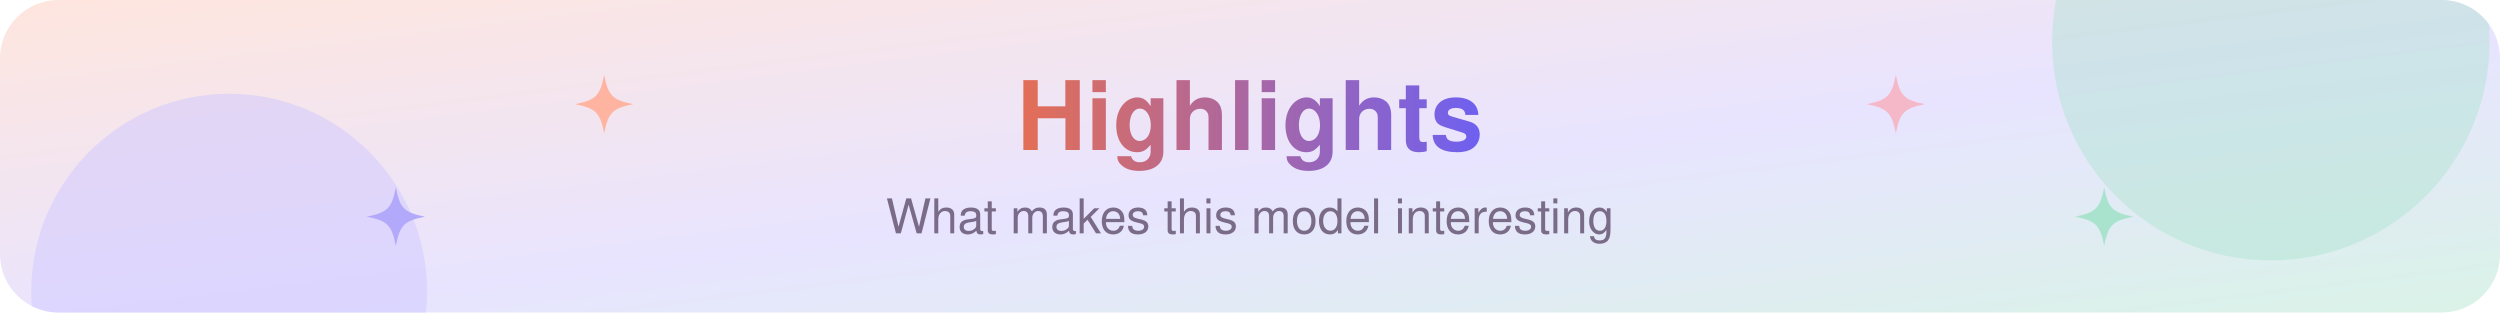
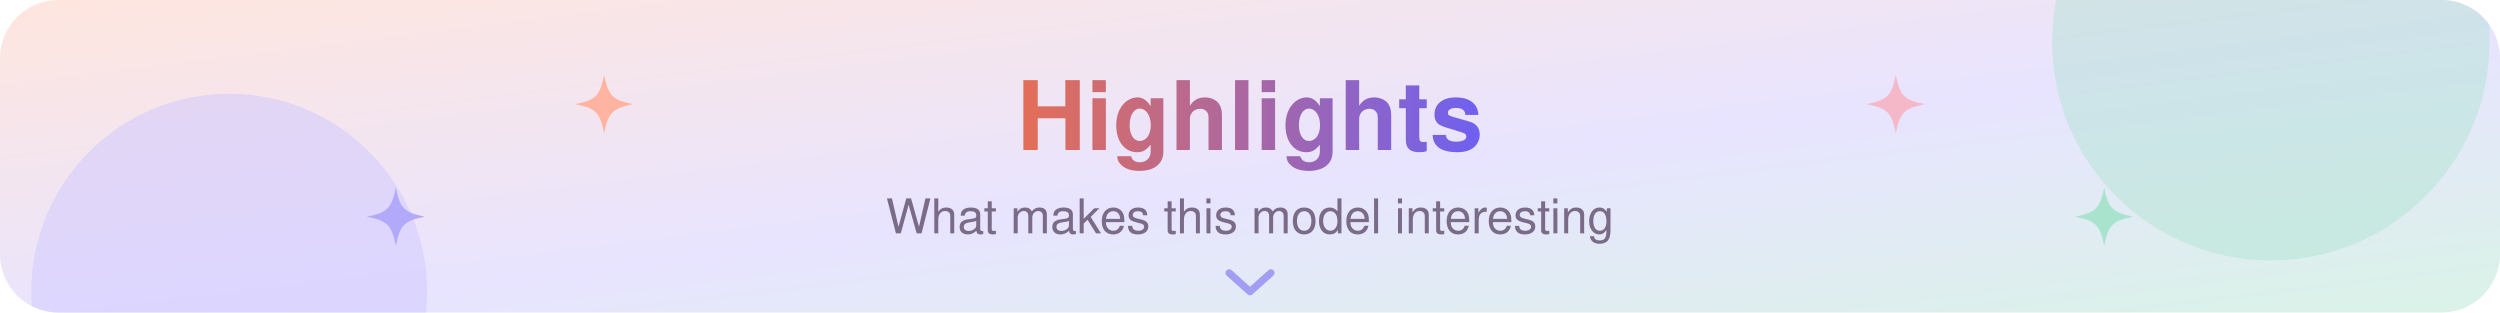
<svg xmlns="http://www.w3.org/2000/svg" viewBox="0 0 1200 150" width="1200" height="150" role="img" aria-label="Highlights">
  <defs>
    <linearGradient id="bg" x1="0" y1="0" x2="1" y2="1">
      <stop offset="0" stop-color="#FFE6DE" />
      <stop offset=".55" stop-color="#E8E4FF" />
      <stop offset="1" stop-color="#D9F3E7" />
    </linearGradient>
    <linearGradient id="t" x1="0" y1="0" x2="1" y2="0">
      <stop offset="0" stop-color="#E36E57" />
      <stop offset="1" stop-color="#6F60F0" />
    </linearGradient>
    <clipPath id="c">
      <rect width="1200" height="150" rx="28" />
    </clipPath>
    <path id="s" d="M0-14C2-4 4-2 14 0 4 2 2 4 0 14-2 4-4 2-14 0-4-2-2-4 0-14Z" />
    <path id="pin" d="M0 0C-5-9-22-20-22-37a22 22 0 0 1 44 0C22-20 5-9 0 0Z" />
  </defs>
  <style>
.blob{animation:drift 11s ease-in-out infinite alternate}.b2{animation-duration:14s;animation-direction:alternate-reverse}.b3{animation-duration:17s}
.bob{animation:bob 3.4s ease-in-out infinite}.d1{animation-delay:-.9s}.d2{animation-delay:-1.8s}.d3{animation-delay:-2.6s}
.walk{stroke-dasharray:3 15;animation:walk 3s linear infinite}
.tw{animation:tw 3.2s ease-in-out infinite}.t2{animation-delay:-1s}.t3{animation-delay:-2s}
.rise{animation:rise .9s ease-out both}.r2{animation-delay:.2s}
@keyframes drift{to{transform:translate(40px,-20px) scale(1.12)}}
@keyframes bob{0%,100%{transform:translateY(0)}50%{transform:translateY(-10px)}}
@keyframes walk{to{stroke-dashoffset:-54}}
@keyframes tw{0%,100%{opacity:.35}50%{opacity:1}}
@keyframes rise{from{opacity:0;transform:translateY(16px)}}
@media (prefers-reduced-motion:reduce){*{animation:none!important}}
</style>
  <g clip-path="url(#c)">
    <rect width="1200" height="150" fill="url(#bg)" />
    <circle class="blob" cx="110" cy="140" r="95" fill="#CFC8FF" opacity=".5" />
    <circle class="blob b2" cx="1090" cy="20" r="105" fill="#A9E3CD" opacity=".42" />
    <use class="tw" href="#s" x="290" y="50" fill="#FFB4A2" />
    <use class="tw t2" href="#s" x="190" y="104" fill="#B3A9FA" />
    <use class="tw t3" href="#s" x="910" y="50" fill="#F5B8C8" />
    <use class="tw" href="#s" x="1010" y="104" fill="#A9E3CD" />
    <g font-family="-apple-system,BlinkMacSystemFont,'Segoe UI',Helvetica,Arial,sans-serif" text-anchor="middle">
      <text x="600" y="72.0" font-size="46" font-weight="800" fill="url(#t)">Highlights</text>
      <text x="600" y="112.0" font-size="23" fill="#7A6B88">What makes this model interesting</text>
    </g>
+     <g transform="translate(600 136)">
+       <g class="bob">
+         <path d="M-10-5l10 9 10-9" fill="none" stroke="#6F60F0" stroke-opacity=".55" stroke-width="3.5" stroke-linecap="round" stroke-linejoin="round" />
+       </g>
+     </g>
  </g>
</svg>
